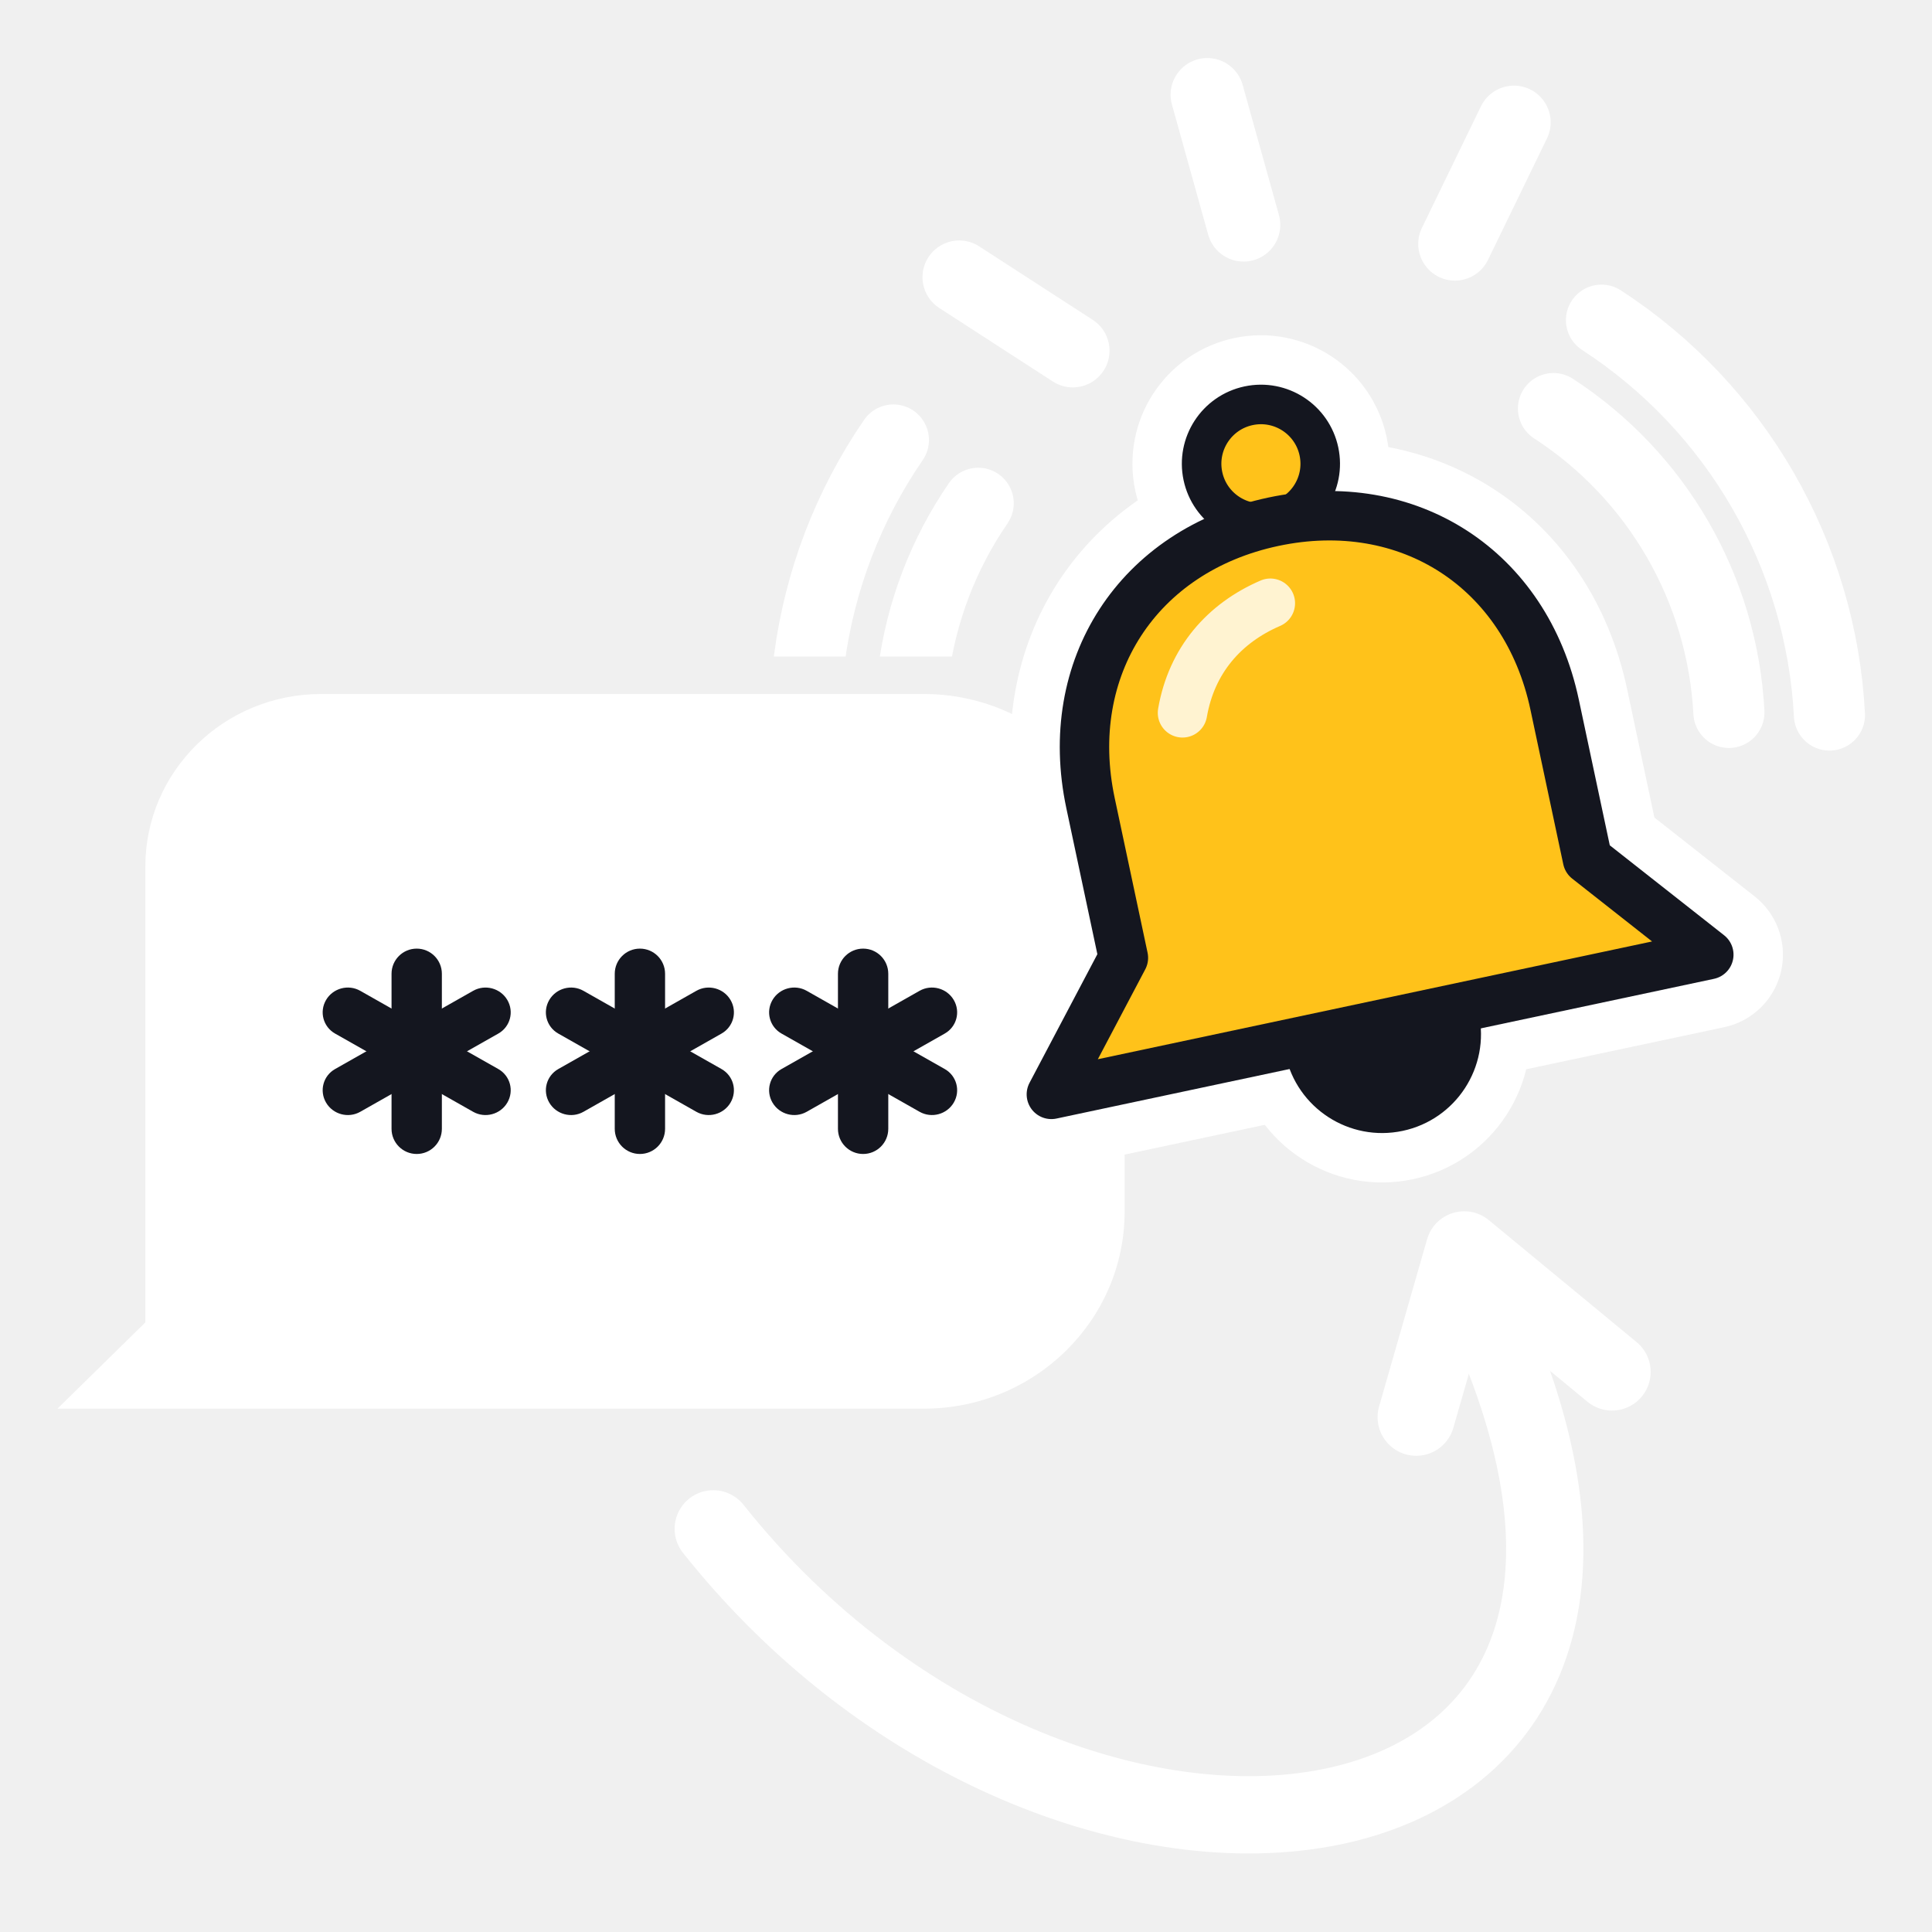
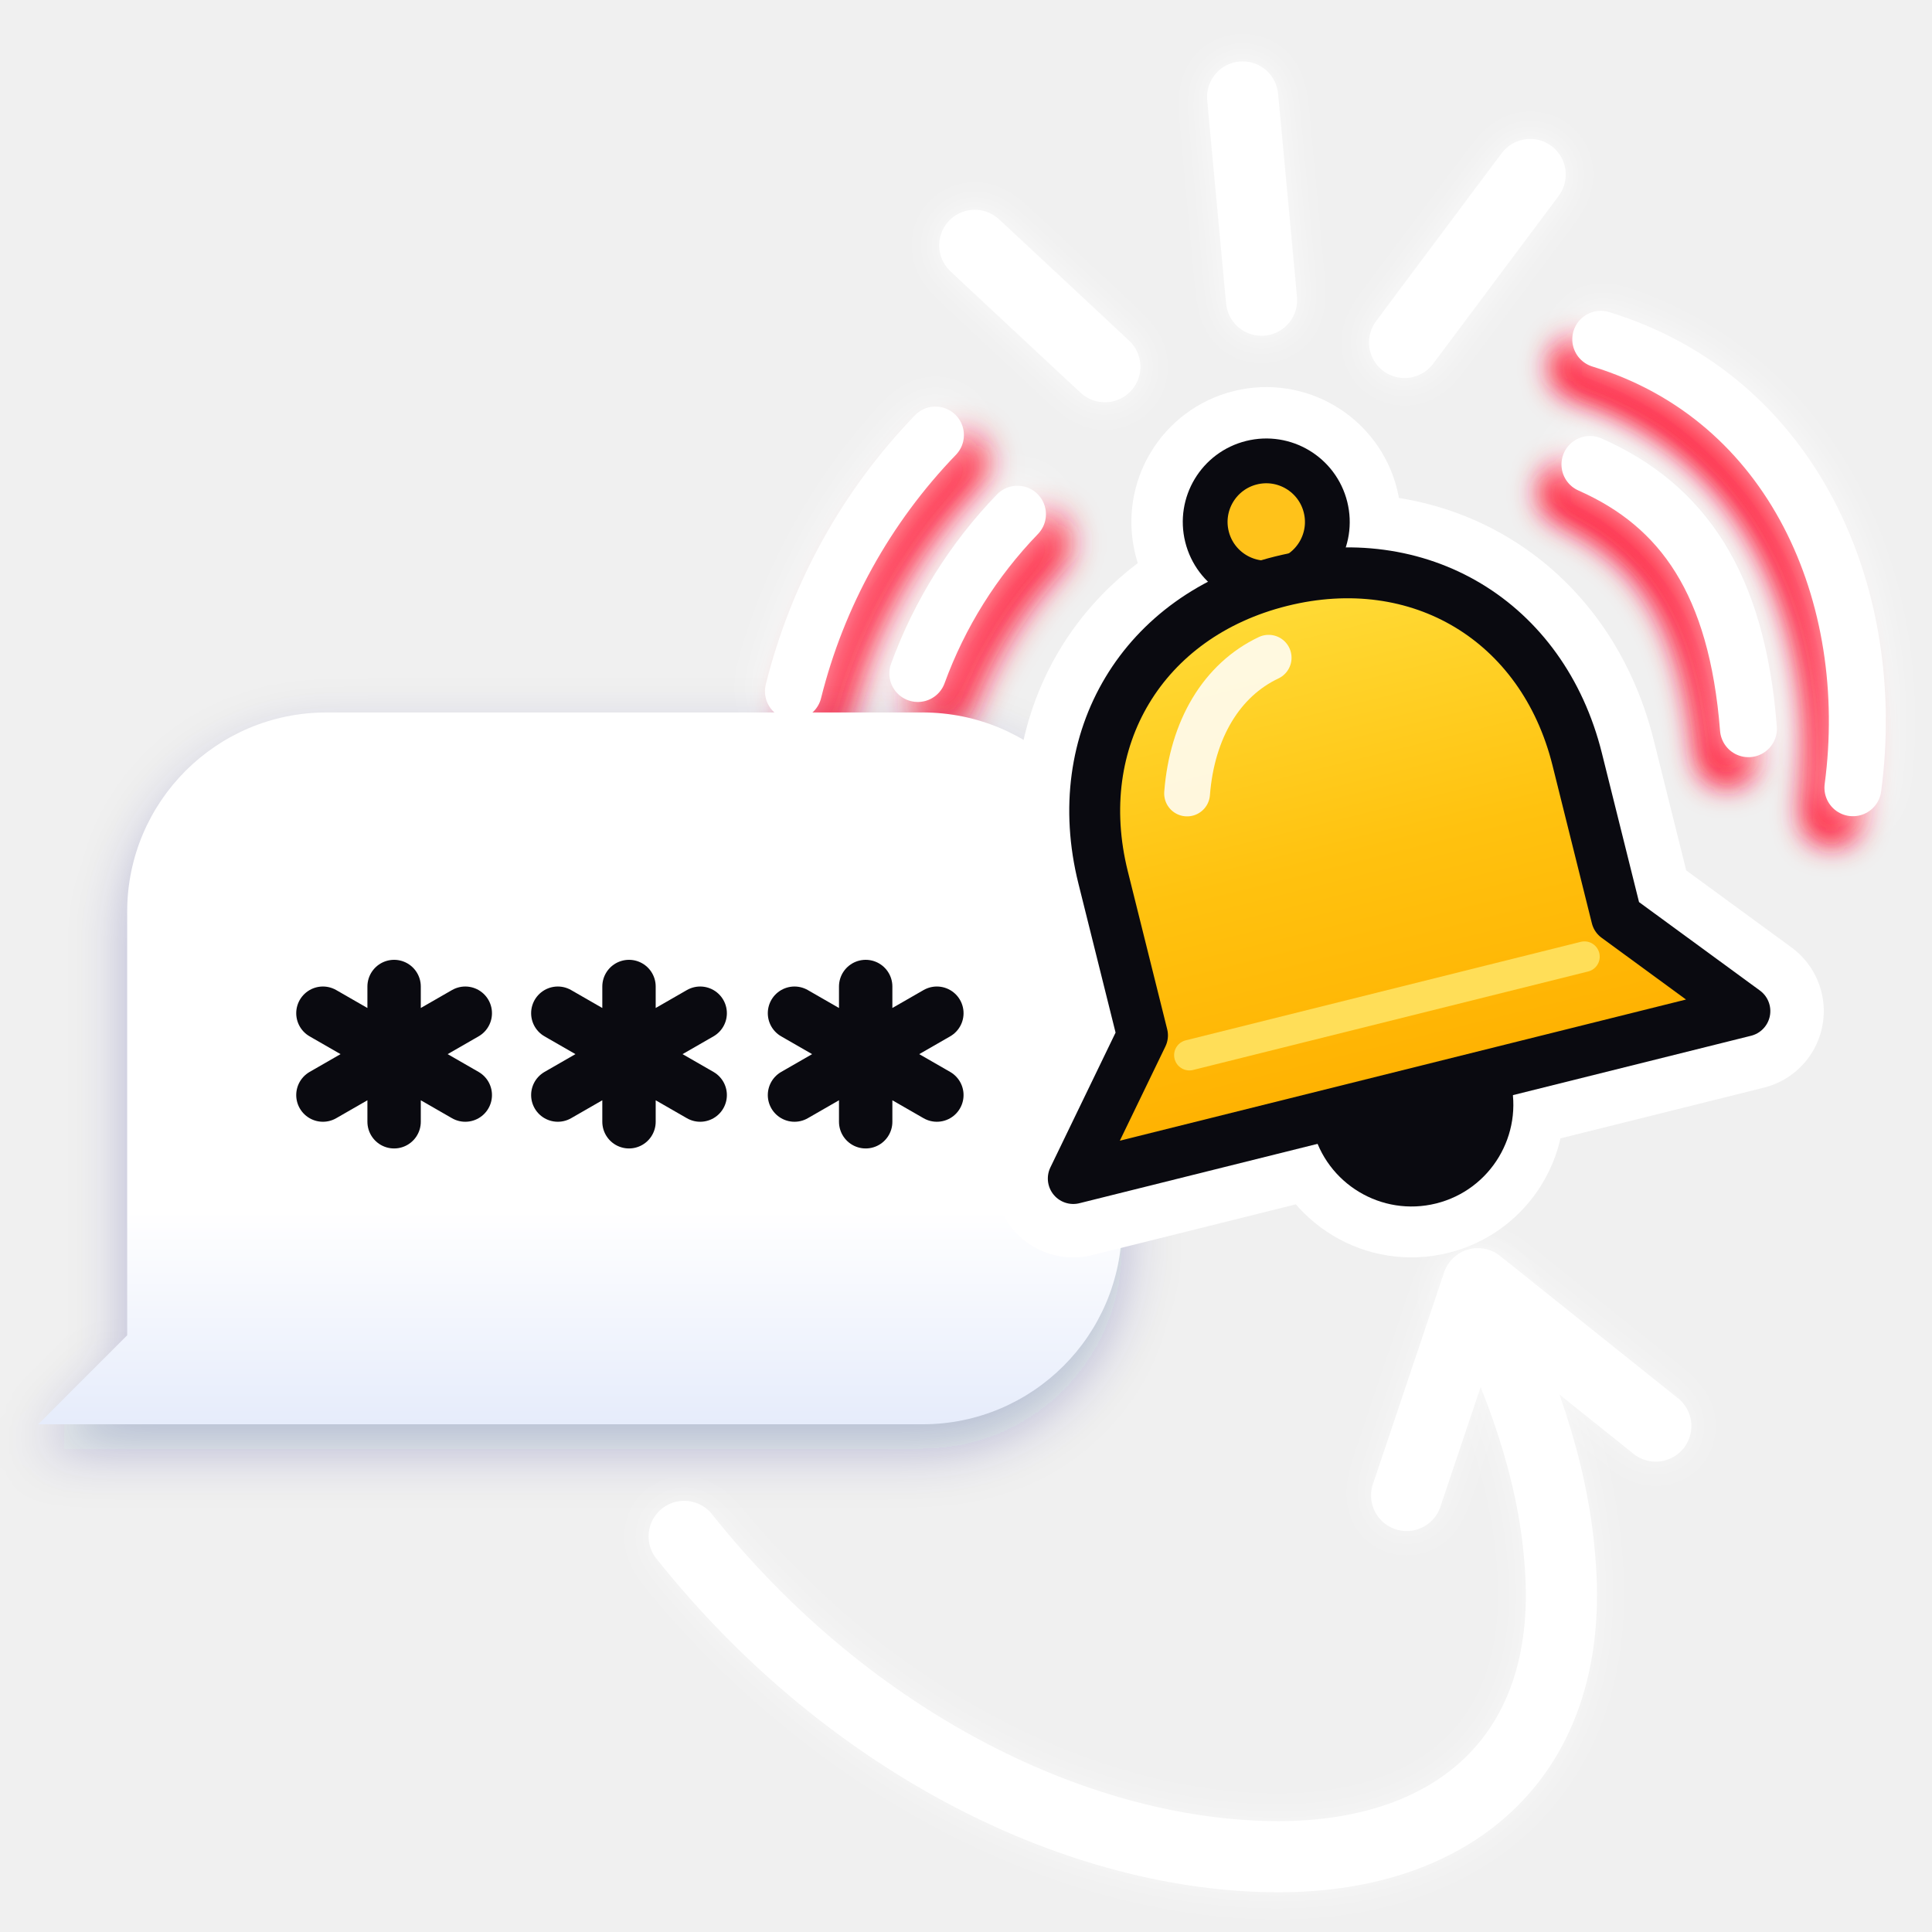
- <svg xmlns="http://www.w3.org/2000/svg" viewBox="0 0 100 100" width="1024" height="1024">
-   <g id="g11" transform="translate(-1.454204,1.211837)">
-     <mask id="knockout" maskUnits="userSpaceOnUse" x="-20" y="-20" width="140" height="140">
-       <rect x="-20" y="-20" width="140" height="140" fill="#fff" />
-       <path d="M 18.478,32.77 H 53.361 A 11.628,11.412 0 0 1 64.988,44.182 V 62.726 A 11.628,11.412 0 0 1 53.361,74.137 H 3.217 L 8.304,69.145 V 42.755 a 10.174,9.985 0 0 1 10.174,-9.985 z" fill="#000" />
-     </mask>
-     <g mask="url(#knockout)">
-       <g id="g2" transform="rotate(-30,76.35959,184.7029)" style="display:inline">
-         <path id="arc-right-inner" d="m 163.508,44.761 a 20,20 0 0 1 0,18.16" fill="none" stroke="#ffffff" stroke-width="3.68" stroke-linecap="round" />
-         <path id="arc-right-outer" d="m 167.948,42.041 a 26,26 0 0 1 0,23.6" fill="none" stroke="#ffffff" stroke-width="3.68" stroke-linecap="round" />
+ <svg xmlns="http://www.w3.org/2000/svg" viewBox="0 0 100 100" width="1024" height="1024" version="1.1" id="svg49">
+   <defs id="defs17">
+     <linearGradient id="bubble" x1="83.475" y1="598.44" x2="83.475" y2="1091.998" gradientTransform="matrix(1.4252,0,0,0.936092,-94.17827,-97.75666)" gradientUnits="userSpaceOnUse">
+       <stop offset="0" stop-color="#ffffff" id="stop10" />
+       <stop offset=".7" stop-color="#ffffff" id="stop11" />
+       <stop offset="1" stop-color="#e6ecfb" id="stop12" />
+     </linearGradient>
+     <linearGradient id="gold" gradientUnits="userSpaceOnUse" x1="50" y1="14" x2="50" y2="70">
+       <stop offset="0" stop-color="#ffdf3d" id="stop13" />
+       <stop offset=".55" stop-color="#ffc20f" id="stop14" />
+       <stop offset="1" stop-color="#ffb000" id="stop15" />
+     </linearGradient>
+     <filter id="glowW" filterUnits="userSpaceOnUse" x="-200" y="-200" width="1654" height="1654">
+       <feGaussianBlur stdDeviation="10" id="feGaussianBlur15" />
+     </filter>
+     <filter id="glowR" filterUnits="userSpaceOnUse" x="-200" y="-200" width="1654" height="1654">
+       <feGaussianBlur stdDeviation="10" id="feGaussianBlur16" />
+     </filter>
+     <filter id="soft" filterUnits="userSpaceOnUse" x="-200" y="-200" width="1654" height="1654">
+       <feGaussianBlur stdDeviation="18" id="feGaussianBlur17" />
+     </filter>
+     <path id="bell-body" d="M50 17C36 17 26 27 26 41V57L16 69H84L74 57V41C74 27 64 17 50 17Z" />
+     <path id="bell-clap" d="M40 70a10 10 0 0 0 20 0Z" />
+     <path id="arcs-l" d="M607.2 329.1A318 318 0 0 0 527.4 473.1M653.3 373.6A254 254 0 0 0 597.3 463.1" />
+     <path id="arrow" d="M466 948C560 1066 690 1128 800 1128C900 1128 968 1070 958 960C954 910 936 860 912 812" />
+     <path id="arrow-head" d="M872 925L912 806L1012 886" />
+   </defs>
+   <g transform="scale(0.07974482)" id="g49">
+     <g fill="none" stroke-linecap="round" id="g34" transform="matrix(1.15504,0,0,1.15504,-94.17827,-97.75666)">
+       <use href="#arcs-l" stroke="#ff1f3a" stroke-width="30" filter="url(#glowR)" transform="translate(12,16)" id="use26" />
+       <use href="#arcs-l" stroke="#ff1f3a" stroke-width="22" filter="url(#glowR)" transform="translate(12,16)" id="use28" />
+       <use href="#arcs-l" stroke="#ffffff" stroke-width="40" opacity="0.55" filter="url(#glowW)" id="use30" />
+       <use href="#arrow" stroke="#ffffff" stroke-width="42" opacity="0.5" filter="url(#glowW)" id="use33" />
+       <use href="#arrow-head" stroke="#ffffff" stroke-width="42" opacity="0.5" filter="url(#glowW)" stroke-linejoin="round" id="use34" />
+     </g>
+     <g fill="none" stroke-linecap="round" id="g35">
+       <path d="m 1039.001,220.227 c 125.345,38.377 180.257,166.662 163.665,291.073 M 1031.988,301.462 c 60.394,26.689 95.467,77.231 102.878,171.514" stroke="#ff1f3a" stroke-width="34.7" filter="url(#glowR)" transform="translate(-14,18.5)" id="glow-arcs-r-red-1" />
+       <path d="m 1039.001,220.227 c 125.345,38.377 180.257,166.662 163.665,291.073 M 1031.988,301.462 c 60.394,26.689 95.467,77.231 102.878,171.514" stroke="#ff1f3a" stroke-width="25.4" filter="url(#glowR)" transform="translate(-14,18.5)" id="glow-arcs-r-red-2" />
+       <path d="m 1039.001,220.227 c 125.345,38.377 180.257,166.662 163.665,291.073 M 1031.988,301.462 c 60.394,26.689 95.467,77.231 102.878,171.514" stroke="#ffffff" stroke-width="46.2" opacity="0.55" filter="url(#glowW)" id="glow-arcs-r-white" />
+       <path d="M 717.122,238.014 632.689,159.24 M 818.826,194.864 806.563,62.931 M 911.674,222.284 993.194,113.282" stroke="#ffffff" stroke-width="55.4" opacity="0.55" filter="url(#glowW)" id="glow-rays" />
+     </g>
+     <path d="M 211.907,462.438 H 598.846 A 129.365,129.365 0 0 1 728.211,591.803 V 795.09 A 129.365,129.365 0 0 1 598.846,924.454 H 24.791 L 82.543,866.702 V 591.803 A 129.365,129.365 0 0 1 211.907,462.438 Z" fill="#0b1a7a" fill-opacity="0.25" filter="url(#soft)" transform="translate(0,16)" id="path39" />
+     <use href="#arcs-l" id="use35" transform="matrix(1.15504,0,0,1.15504,-94.17827,-97.75666)" style="fill:none;stroke:#ffffff;stroke-width:32;stroke-linecap:round" />
+     <path id="use36" d="m 1039.001,220.227 c 125.345,38.377 180.257,166.662 163.665,291.073 M 1031.988,301.462 c 60.394,26.689 95.467,77.231 102.878,171.514" style="fill:none;stroke:#ffffff;stroke-width:36.961;stroke-linecap:round" />
+     <path id="use37" d="M 717.122,238.014 632.689,159.24 M 818.826,194.864 806.563,62.931 M 911.674,222.284 993.194,113.282" style="fill:none;stroke:#ffffff;stroke-width:46.202;stroke-linecap:round" />
+     <g fill="none" stroke="#ffffff" stroke-width="40" stroke-linecap="round" stroke-linejoin="round" id="g39" transform="matrix(1.15504,0,0,1.15504,-94.17827,-97.75666)">
+       <use href="#arrow" id="use38" />
+       <use href="#arrow-head" id="use39" />
+     </g>
+     <path d="M 211.907,462.438 H 598.846 A 129.365,129.365 0 0 1 728.211,591.803 V 795.09 A 129.365,129.365 0 0 1 598.846,924.454 H 24.791 L 82.543,866.702 V 591.803 A 129.365,129.365 0 0 1 211.907,462.438 Z" fill="url(#bubble)" id="path40" style="fill:url(#bubble);stroke-width:1.155" />
+     <g fill="none" stroke="#0a0a10" stroke-width="30" stroke-linecap="round" id="g43" transform="matrix(1.15504,0,0,1.15504,-94.17827,-97.75666)">
+       <path d="m 303,639 v 76 m -40,-61 80,46 m -80,0 80,-46" id="path41" />
+       <path d="m 435,639 v 76 m -40,-61 80,46 m -80,0 80,-46" id="path42" />
+       <path d="m 568,639 v 76 m -40,-61 80,46 m -80,0 80,-46" id="path43" />
+     </g>
+     <g transform="matrix(6.410581,-1.598337,1.598337,6.410581,483.7764,348.1881)" id="g47">
+       <g fill="#ffffff" stroke="#ffffff" stroke-linejoin="round" id="g44">
+         <circle cx="50" cy="11" r="6" stroke-width="14.5" id="circle43" />
+         <use href="#bell-body" stroke-width="15.5" id="use43" />
+         <use href="#bell-clap" stroke-width="10" id="use44" />
      </g>
-       <g id="g3" style="display:inline">
-         <path id="arc-left-inner" d="M 49.716,42.843 A 20,20 0 0 1 52.086,24.838" fill="none" stroke="#ffffff" stroke-width="3.68" stroke-linecap="round" />
-         <path id="arc-left-outer" d="M 44.616,44.96 A 26,26 0 0 1 47.696,21.562" fill="none" stroke="#ffffff" stroke-width="3.68" stroke-linecap="round" />
-       </g>
-       <g id="rays" transform="rotate(-31,65.44198,43.94573)" style="display:inline">
-         <path id="ray-left" d="M 72.1,16.44 69.02,10.15" stroke="#ffffff" stroke-width="3.8" stroke-linecap="round" />
-         <path id="ray-middle" d="M 83.03,15.41 84.89,8.67" stroke="#ffffff" stroke-width="3.8" stroke-linecap="round" />
-         <path id="ray-right" d="m 91.9,21.89 5.86,-3.82" stroke="#ffffff" stroke-width="3.8" stroke-linecap="round" />
-       </g>
-     </g>
-     <g id="arrow" transform="rotate(-50,57.58359,55.3785)" style="display:inline">
-       <path id="arrow-curve" d="m 27.966,55.152 c -5.99,29.377 20.685,53.896 34.8,22.212" fill="none" stroke="#ffffff" stroke-width="4" stroke-linecap="round" stroke-linejoin="round" />
-       <path id="arrow-head" d="m 64.091,85.567 -0.08,-9.919 -8.228,3.66" fill="none" stroke="#ffffff" stroke-width="4" stroke-linecap="round" stroke-linejoin="round" />
-     </g>
-     <g id="g1" transform="translate(-9.768638,1.199657)" style="display:inline">
-       <path id="bubble" d="M 27.844,33.51 H 59.037 A 10.398,10.204 0 0 1 69.434,43.714 V 60.296 A 10.398,10.204 0 0 1 59.037,70.501 H 14.197 L 18.746,66.036 V 42.439 a 9.098,8.929 0 0 1 9.098,-8.929 z" fill="#ffffff" style="stroke-width:0.644" />
-       <rect id="asterisk-1-bar-1" x="31.489" y="46.689" width="2.605" height="10.629" rx="1.302" fill="#14161f" style="stroke-width:1.277" />
-       <rect id="asterisk-1-bar-2" x="60.135" y="-7.285" width="2.568" height="10.782" rx="1.284" fill="#14161f" transform="matrix(0.5070616,0.8619098,-0.8700506,0.4929625,0,0)" style="stroke-width:1.277" />
-       <rect id="asterisk-1-bar-3" x="27.801" y="-60.03" width="2.568" height="10.782" rx="1.284" fill="#14161f" transform="matrix(-0.5070616,0.8619098,-0.8700506,-0.4929625,0,0)" style="stroke-width:1.277" />
-       <rect id="asterisk-2-bar-1" x="43.042" y="46.689" width="2.605" height="10.629" rx="1.302" fill="#14161f" style="stroke-width:1.277" />
-       <rect id="asterisk-2-bar-2" x="65.831" y="-17.244" width="2.568" height="10.782" rx="1.284" fill="#14161f" transform="matrix(0.5070616,0.8619098,-0.8700506,0.4929625,0,0)" style="stroke-width:1.277" />
-       <rect id="asterisk-2-bar-3" x="22.105" y="-69.989" width="2.568" height="10.782" rx="1.284" fill="#14161f" transform="matrix(-0.5070616,0.8619098,-0.8700506,-0.4929625,0,0)" style="stroke-width:1.277" />
-       <rect id="asterisk-3-bar-1" x="54.595" y="46.689" width="2.605" height="10.629" rx="1.302" fill="#14161f" style="stroke-width:1.277" />
-       <rect id="asterisk-3-bar-3" x="16.408" y="-79.949" width="2.568" height="10.782" rx="1.284" fill="#14161f" transform="matrix(-0.5070616,0.8619098,-0.8700506,-0.4929625,0,0)" style="stroke-width:1.277" />
-       <rect id="asterisk-3-bar-2" x="71.527" y="-27.204" width="2.568" height="10.782" rx="1.284" fill="#14161f" transform="matrix(0.5070616,0.8619098,-0.8700506,0.4929625,0,0)" style="stroke-width:1.277" />
-     </g>
-     <g id="bell" transform="matrix(1.327777,-0.5911644,0.5911644,1.327777,-59.58456,22.07863)" style="display:inline">
-       <circle id="bell-border-knob" cx="50" cy="11" r="6" fill="#ffffff" stroke="#ffffff" stroke-width="14" transform="matrix(0.3443,0.0732,-0.0732,0.3443,62.7779,28.3469)" />
-       <path id="bell-border-body" d="M 50,17 C 36,17 26,27 26,41 V 57 L 16,69 H 84 L 74,57 V 41 C 74,27 64,17 50,17 Z" fill="#ffffff" stroke="#ffffff" stroke-width="15" stroke-linejoin="round" transform="matrix(0.3443,0.0732,-0.0732,0.3443,62.7779,28.3469)" />
-       <path id="bell-border-clapper" d="m 40,70 a 10,10 0 0 0 20,0 z" fill="#ffffff" stroke="#ffffff" stroke-width="10" stroke-linejoin="round" transform="matrix(0.3443,0.0732,-0.0732,0.3443,62.7779,28.3469)" />
-       <circle id="bell-knob" cx="50" cy="11" r="6" fill="#ffc21a" stroke="#14161f" stroke-width="4" transform="matrix(0.3443,0.0732,-0.0732,0.3443,62.7779,28.3469)" />
-       <path id="bell-body" d="M 50,17 C 36,17 26,27 26,41 V 57 L 16,69 H 84 L 74,57 V 41 C 74,27 64,17 50,17 Z" fill="#ffc21a" stroke="#14161f" stroke-width="5" stroke-linejoin="round" transform="matrix(0.3443,0.0732,-0.0732,0.3443,62.7779,28.3469)" />
-       <path id="bell-clapper" d="m 40,70 a 10,10 0 0 0 20,0 z" fill="#14161f" transform="matrix(0.3443,0.0732,-0.0732,0.3443,62.7779,28.3469)" />
-       <path id="bell-shine" d="m 37,34 c 2,-5 6,-8 11,-9" fill="none" stroke="#ffffff" stroke-opacity="0.8" stroke-width="5" stroke-linecap="round" transform="matrix(0.3443,0.0732,-0.0732,0.3443,62.7779,28.3469)" />
+       <circle cx="50" cy="11" r="6" fill="#ffc21a" stroke="#0a0a10" stroke-width="4.4" id="circle44" />
+       <use href="#bell-body" fill="url(#gold)" stroke="#0a0a10" stroke-width="5" stroke-linejoin="round" id="use45" style="fill:url(#gold)" />
+       <use href="#bell-clap" fill="#0a0a10" id="use46" />
+       <path d="M 30,60 H 70" stroke="#ffe566" stroke-width="3" stroke-linecap="round" opacity="0.85" id="path46" />
+       <path d="M 36,35 C 38,29 42,25 47,24" fill="none" stroke="#ffffff" stroke-opacity="0.85" stroke-width="4.5" stroke-linecap="round" id="path47" />
    </g>
  </g>
</svg>
